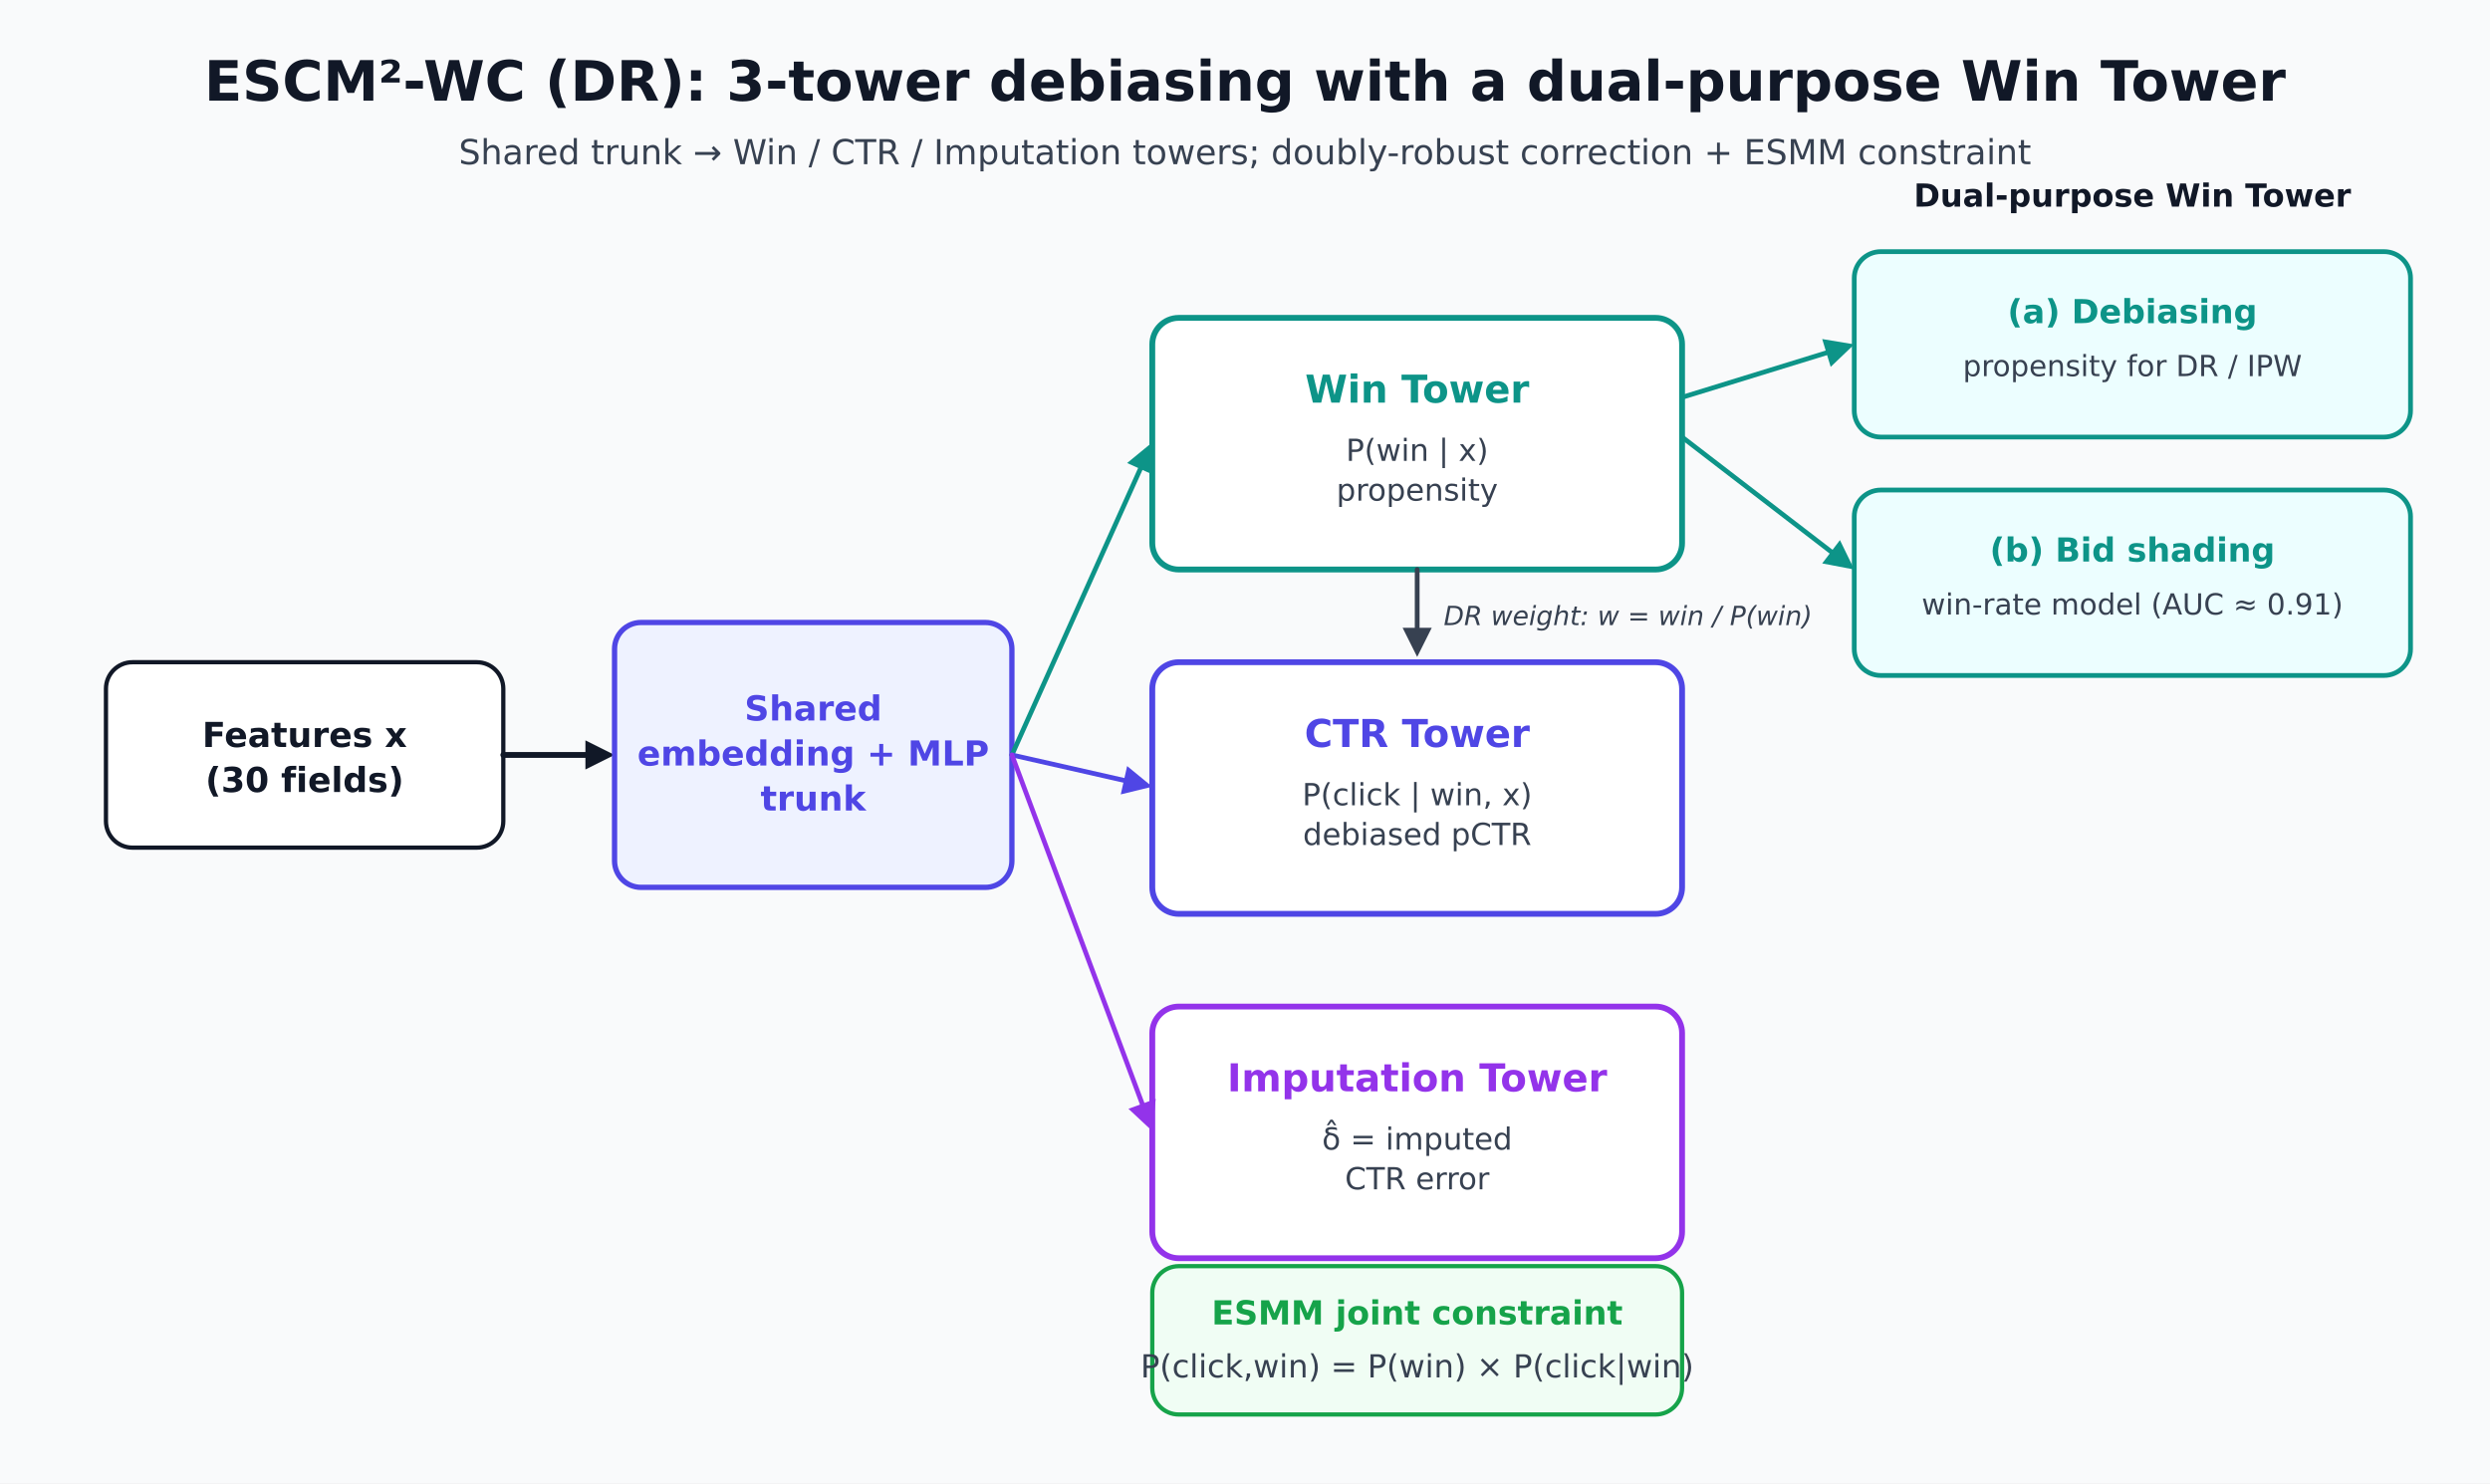
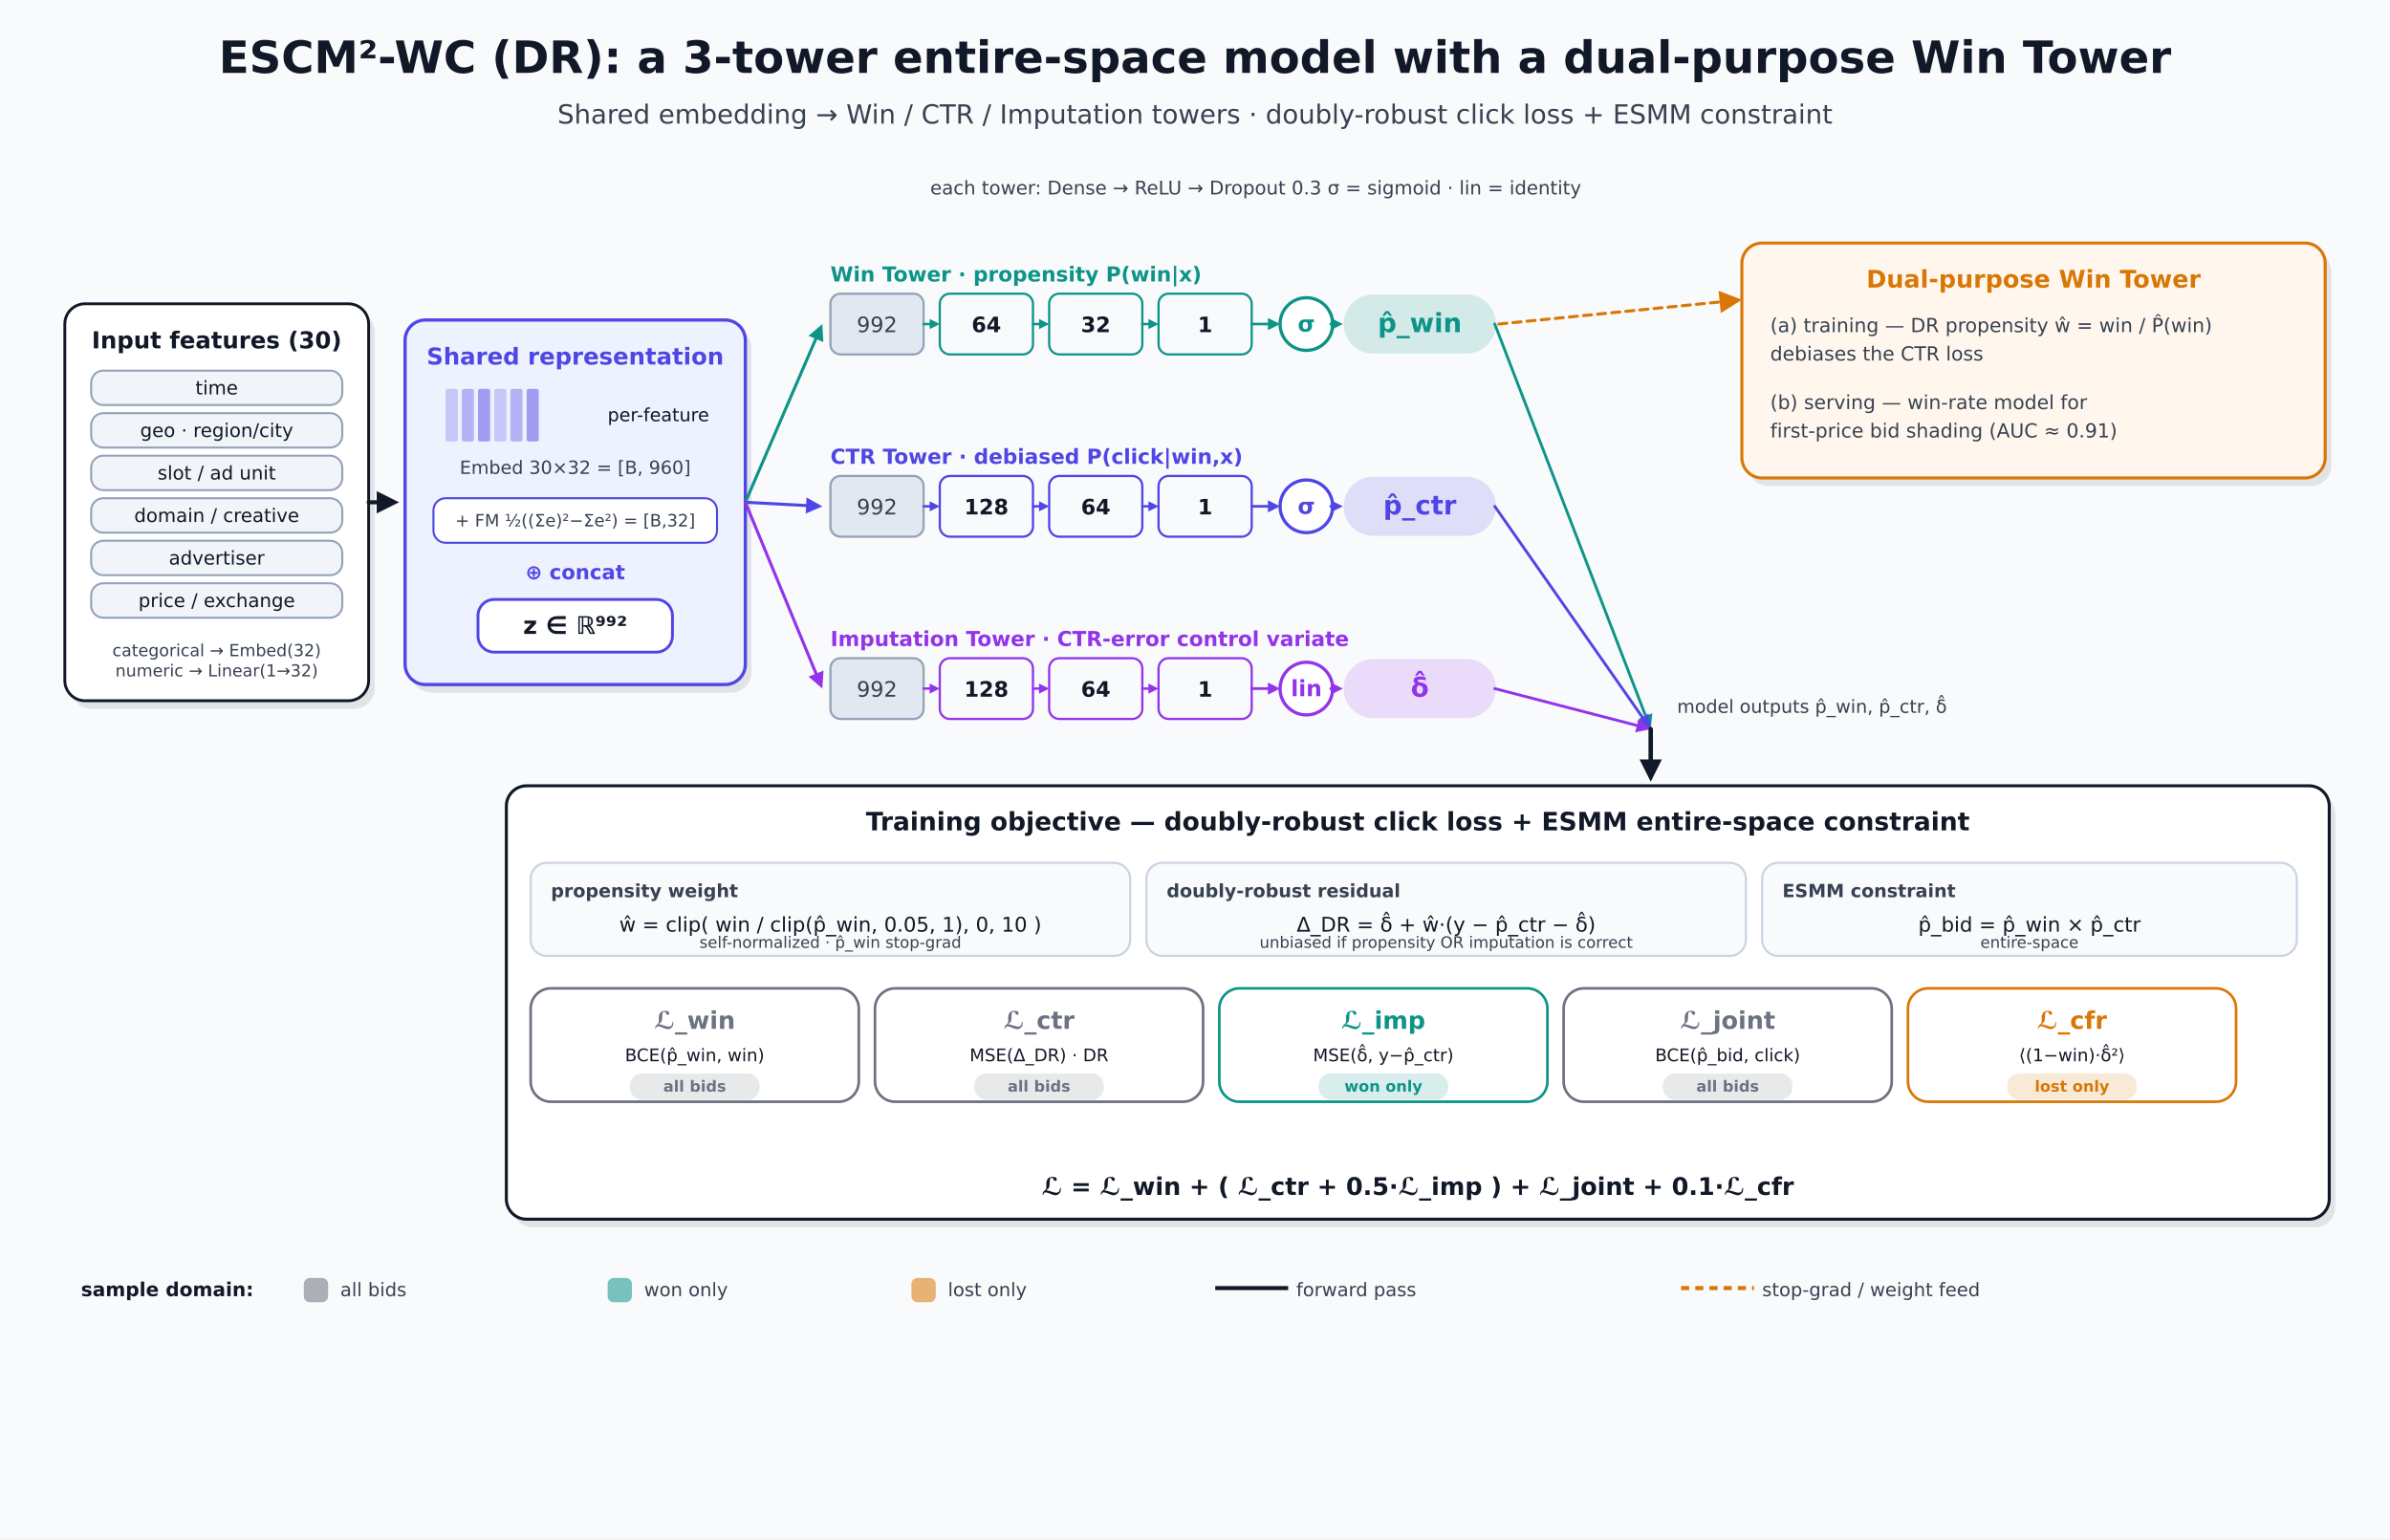
- <svg xmlns="http://www.w3.org/2000/svg" viewBox="0 0 940 560" width="940" height="560" font-family="DejaVu Sans, Segoe UI, Apple SD Gothic Neo, Malgun Gothic, sans-serif">
-   <rect x="0" y="0" width="940" height="560" fill="#F9FAFB" />
-   <text x="470.0" y="38" font-family="DejaVu Sans, Segoe UI, Apple SD Gothic Neo, Malgun Gothic, sans-serif" font-size="21" fill="#111827" font-weight="bold" text-anchor="middle">ESCM²-WC (DR): 3-tower debiasing with a dual-purpose Win Tower</text>
-   <text x="470.0" y="62" font-family="DejaVu Sans, Segoe UI, Apple SD Gothic Neo, Malgun Gothic, sans-serif" font-size="13" fill="#374151" font-weight="normal" text-anchor="middle">Shared trunk → Win / CTR / Imputation towers; doubly-robust correction + ESMM constraint</text>
-   <rect x="40" y="250" width="150" height="70" rx="10" ry="10" fill="#FFFFFF" stroke="#111827" stroke-width="1.6" opacity="1.0" />
-   <text x="115" y="282" font-family="DejaVu Sans, Segoe UI, Apple SD Gothic Neo, Malgun Gothic, sans-serif" font-size="13" fill="#111827" font-weight="bold" text-anchor="middle">Features x</text>
-   <text x="115" y="299" font-family="DejaVu Sans, Segoe UI, Apple SD Gothic Neo, Malgun Gothic, sans-serif" font-size="13" fill="#111827" font-weight="bold" text-anchor="middle">(30 fields)</text>
-   <line x1="190" y1="285" x2="221.0" y2="285.0" stroke="#111827" stroke-width="2.2" stroke-linecap="round" />
-   <polygon points="232.0,285.0 221.0,290.5 221.0,279.5" fill="#111827" />
-   <rect x="232" y="235" width="150" height="100" rx="10" ry="10" fill="#EEF2FF" stroke="#4F46E5" stroke-width="2" opacity="1.0" />
-   <text x="307" y="272" font-family="DejaVu Sans, Segoe UI, Apple SD Gothic Neo, Malgun Gothic, sans-serif" font-size="13" fill="#4F46E5" font-weight="bold" text-anchor="middle">Shared</text>
-   <text x="307" y="289" font-family="DejaVu Sans, Segoe UI, Apple SD Gothic Neo, Malgun Gothic, sans-serif" font-size="13" fill="#4F46E5" font-weight="bold" text-anchor="middle">embedding + MLP</text>
-   <text x="307" y="306" font-family="DejaVu Sans, Segoe UI, Apple SD Gothic Neo, Malgun Gothic, sans-serif" font-size="13" fill="#4F46E5" font-weight="bold" text-anchor="middle">trunk</text>
-   <rect x="435" y="120" width="200" height="95" rx="10" ry="10" fill="#FFFFFF" stroke="#0D9488" stroke-width="2.2" opacity="1.0" />
-   <text x="535" y="152" font-family="DejaVu Sans, Segoe UI, Apple SD Gothic Neo, Malgun Gothic, sans-serif" font-size="14.5" fill="#0D9488" font-weight="bold" text-anchor="middle">Win Tower</text>
-   <text x="535" y="174" font-family="DejaVu Sans, Segoe UI, Apple SD Gothic Neo, Malgun Gothic, sans-serif" font-size="11.5" fill="#374151" font-weight="normal" text-anchor="middle">P(win | x)</text>
-   <text x="535" y="189" font-family="DejaVu Sans, Segoe UI, Apple SD Gothic Neo, Malgun Gothic, sans-serif" font-size="11.5" fill="#374151" font-weight="normal" text-anchor="middle">propensity</text>
-   <line x1="382" y1="285" x2="430.5" y2="177.0" stroke="#0D9488" stroke-width="1.8" stroke-linecap="round" />
-   <polygon points="435.0,167.0 435.5,179.3 425.5,174.8" fill="#0D9488" />
-   <rect x="435" y="250" width="200" height="95" rx="10" ry="10" fill="#FFFFFF" stroke="#4F46E5" stroke-width="2.2" opacity="1.0" />
-   <text x="535" y="282" font-family="DejaVu Sans, Segoe UI, Apple SD Gothic Neo, Malgun Gothic, sans-serif" font-size="14.5" fill="#4F46E5" font-weight="bold" text-anchor="middle">CTR Tower</text>
-   <text x="535" y="304" font-family="DejaVu Sans, Segoe UI, Apple SD Gothic Neo, Malgun Gothic, sans-serif" font-size="11.5" fill="#374151" font-weight="normal" text-anchor="middle">P(click | win, x)</text>
-   <text x="535" y="319" font-family="DejaVu Sans, Segoe UI, Apple SD Gothic Neo, Malgun Gothic, sans-serif" font-size="11.5" fill="#374151" font-weight="normal" text-anchor="middle">debiased pCTR</text>
-   <line x1="382" y1="285" x2="424.3" y2="294.6" stroke="#4F46E5" stroke-width="1.8" stroke-linecap="round" />
-   <polygon points="435.0,297.0 423.1,299.9 425.5,289.2" fill="#4F46E5" />
-   <rect x="435" y="380" width="200" height="95" rx="10" ry="10" fill="#FFFFFF" stroke="#9333EA" stroke-width="2.2" opacity="1.0" />
-   <text x="535" y="412" font-family="DejaVu Sans, Segoe UI, Apple SD Gothic Neo, Malgun Gothic, sans-serif" font-size="14.5" fill="#9333EA" font-weight="bold" text-anchor="middle">Imputation Tower</text>
-   <text x="535" y="434" font-family="DejaVu Sans, Segoe UI, Apple SD Gothic Neo, Malgun Gothic, sans-serif" font-size="11.5" fill="#374151" font-weight="normal" text-anchor="middle">δ̂ = imputed</text>
-   <text x="535" y="449" font-family="DejaVu Sans, Segoe UI, Apple SD Gothic Neo, Malgun Gothic, sans-serif" font-size="11.5" fill="#374151" font-weight="normal" text-anchor="middle">CTR error</text>
-   <line x1="382" y1="285" x2="431.2" y2="416.7" stroke="#9333EA" stroke-width="1.8" stroke-linecap="round" />
-   <polygon points="435.0,427.0 426.0,418.6 436.3,414.8" fill="#9333EA" />
-   <line x1="535" y1="215" x2="535.0" y2="237.0" stroke="#374151" stroke-width="1.8" stroke-linecap="round" />
-   <polygon points="535.0,248.0 529.5,237.0 540.5,237.0" fill="#374151" />
-   <text x="545" y="236" font-family="DejaVu Sans, Segoe UI, Apple SD Gothic Neo, Malgun Gothic, sans-serif" font-size="10" fill="#374151" font-weight="italic" text-anchor="start" font-style="italic">DR weight: w = win / P(win)</text>
-   <rect x="435" y="478" width="200" height="56" rx="10" ry="10" fill="#F0FDF4" stroke="#16A34A" stroke-width="1.6" opacity="1.0" />
-   <text x="535" y="500" font-family="DejaVu Sans, Segoe UI, Apple SD Gothic Neo, Malgun Gothic, sans-serif" font-size="12.5" fill="#16A34A" font-weight="bold" text-anchor="middle">ESMM joint constraint</text>
-   <text x="535" y="520" font-family="DejaVu Sans, Segoe UI, Apple SD Gothic Neo, Malgun Gothic, sans-serif" font-size="12" fill="#374151" font-weight="normal" text-anchor="middle">P(click,win) = P(win) × P(click|win)</text>
-   <rect x="700" y="95" width="210" height="70" rx="10" ry="10" fill="#ECFEFF" stroke="#0D9488" stroke-width="1.8" opacity="1.0" />
-   <text x="805" y="122" font-family="DejaVu Sans, Segoe UI, Apple SD Gothic Neo, Malgun Gothic, sans-serif" font-size="12.5" fill="#0D9488" font-weight="bold" text-anchor="middle">(a) Debiasing</text>
-   <text x="805" y="142" font-family="DejaVu Sans, Segoe UI, Apple SD Gothic Neo, Malgun Gothic, sans-serif" font-size="11" fill="#374151" font-weight="normal" text-anchor="middle">propensity for DR / IPW</text>
-   <line x1="635" y1="150" x2="689.5" y2="133.2" stroke="#0D9488" stroke-width="1.8" stroke-linecap="round" />
-   <polygon points="700.0,130.0 691.1,138.5 687.9,128.0" fill="#0D9488" />
-   <rect x="700" y="185" width="210" height="70" rx="10" ry="10" fill="#ECFEFF" stroke="#0D9488" stroke-width="1.8" opacity="1.0" />
-   <text x="805" y="212" font-family="DejaVu Sans, Segoe UI, Apple SD Gothic Neo, Malgun Gothic, sans-serif" font-size="12.5" fill="#0D9488" font-weight="bold" text-anchor="middle">(b) Bid shading</text>
-   <text x="805" y="232" font-family="DejaVu Sans, Segoe UI, Apple SD Gothic Neo, Malgun Gothic, sans-serif" font-size="11" fill="#374151" font-weight="normal" text-anchor="middle">win-rate model (AUC ≈ 0.91)</text>
-   <line x1="635" y1="165" x2="691.3" y2="208.3" stroke="#0D9488" stroke-width="1.8" stroke-linecap="round" />
-   <polygon points="700.0,215.0 687.9,212.7 694.6,203.9" fill="#0D9488" />
-   <text x="805" y="78" font-family="DejaVu Sans, Segoe UI, Apple SD Gothic Neo, Malgun Gothic, sans-serif" font-size="12" fill="#111827" font-weight="bold" text-anchor="middle">Dual-purpose Win Tower</text>
+ <svg xmlns="http://www.w3.org/2000/svg" viewBox="0 0 1180 760" width="1180" height="760" font-family="DejaVu Sans, Segoe UI, Apple SD Gothic Neo, Malgun Gothic, sans-serif">
+   <rect x="0" y="0" width="1180" height="760" fill="#F9FAFB" />
+   <text x="590.0" y="36" font-family="DejaVu Sans, Segoe UI, Apple SD Gothic Neo, Malgun Gothic, sans-serif" font-size="22" fill="#111827" font-weight="bold" text-anchor="middle">ESCM²-WC (DR): a 3-tower entire-space model with a dual-purpose Win Tower</text>
+   <text x="590.0" y="61" font-family="DejaVu Sans, Segoe UI, Apple SD Gothic Neo, Malgun Gothic, sans-serif" font-size="13" fill="#374151" font-weight="normal" text-anchor="middle">Shared embedding → Win / CTR / Imputation towers · doubly-robust click loss + ESMM constraint</text>
+   <rect x="35" y="154" width="150" height="196" rx="10" ry="10" fill="#0F172A" stroke="none" stroke-width="0" opacity="0.1" />
+   <rect x="32" y="150" width="150" height="196" rx="10" ry="10" fill="#FFFFFF" stroke="#111827" stroke-width="1.4" opacity="1.0" />
+   <text x="107.0" y="172" font-family="DejaVu Sans, Segoe UI, Apple SD Gothic Neo, Malgun Gothic, sans-serif" font-size="11.5" fill="#111827" font-weight="bold" text-anchor="middle">Input features (30)</text>
+   <rect x="45" y="183" width="124" height="17" rx="6" ry="6" fill="#F1F5F9" stroke="#94A3B8" stroke-width="1.0" opacity="1.0" />
+   <text x="107.0" y="194.755" font-family="DejaVu Sans, Segoe UI, Apple SD Gothic Neo, Malgun Gothic, sans-serif" font-size="9.3" fill="#111827" font-weight="normal" text-anchor="middle">time</text>
+   <rect x="45" y="204" width="124" height="17" rx="6" ry="6" fill="#F1F5F9" stroke="#94A3B8" stroke-width="1.0" opacity="1.0" />
+   <text x="107.0" y="215.755" font-family="DejaVu Sans, Segoe UI, Apple SD Gothic Neo, Malgun Gothic, sans-serif" font-size="9.3" fill="#111827" font-weight="normal" text-anchor="middle">geo · region/city</text>
+   <rect x="45" y="225" width="124" height="17" rx="6" ry="6" fill="#F1F5F9" stroke="#94A3B8" stroke-width="1.0" opacity="1.0" />
+   <text x="107.0" y="236.755" font-family="DejaVu Sans, Segoe UI, Apple SD Gothic Neo, Malgun Gothic, sans-serif" font-size="9.3" fill="#111827" font-weight="normal" text-anchor="middle">slot / ad unit</text>
+   <rect x="45" y="246" width="124" height="17" rx="6" ry="6" fill="#F1F5F9" stroke="#94A3B8" stroke-width="1.0" opacity="1.0" />
+   <text x="107.0" y="257.755" font-family="DejaVu Sans, Segoe UI, Apple SD Gothic Neo, Malgun Gothic, sans-serif" font-size="9.3" fill="#111827" font-weight="normal" text-anchor="middle">domain / creative</text>
+   <rect x="45" y="267" width="124" height="17" rx="6" ry="6" fill="#F1F5F9" stroke="#94A3B8" stroke-width="1.0" opacity="1.0" />
+   <text x="107.0" y="278.755" font-family="DejaVu Sans, Segoe UI, Apple SD Gothic Neo, Malgun Gothic, sans-serif" font-size="9.3" fill="#111827" font-weight="normal" text-anchor="middle">advertiser</text>
+   <rect x="45" y="288" width="124" height="17" rx="6" ry="6" fill="#F1F5F9" stroke="#94A3B8" stroke-width="1.0" opacity="1.0" />
+   <text x="107.0" y="299.755" font-family="DejaVu Sans, Segoe UI, Apple SD Gothic Neo, Malgun Gothic, sans-serif" font-size="9.3" fill="#111827" font-weight="normal" text-anchor="middle">price / exchange</text>
+   <text x="107.0" y="324" font-family="DejaVu Sans, Segoe UI, Apple SD Gothic Neo, Malgun Gothic, sans-serif" font-size="8.2" fill="#374151" font-weight="normal" text-anchor="middle">categorical → Embed(32)</text>
+   <text x="107.0" y="334" font-family="DejaVu Sans, Segoe UI, Apple SD Gothic Neo, Malgun Gothic, sans-serif" font-size="8.2" fill="#374151" font-weight="normal" text-anchor="middle">numeric → Linear(1→32)</text>
+   <line x1="182" y1="248.0" x2="186.0" y2="248.0" stroke="#111827" stroke-width="2.0" stroke-linecap="round" />
+   <polygon points="197.0,248.0 186.0,253.5 186.0,242.5" fill="#111827" />
+   <rect x="203" y="162" width="168" height="180" rx="10" ry="10" fill="#0F172A" stroke="none" stroke-width="0" opacity="0.1" />
+   <rect x="200" y="158" width="168" height="180" rx="10" ry="10" fill="#EEF2FF" stroke="#4F46E5" stroke-width="1.6" opacity="1.0" />
+   <text x="284.0" y="180" font-family="DejaVu Sans, Segoe UI, Apple SD Gothic Neo, Malgun Gothic, sans-serif" font-size="11.5" fill="#4F46E5" font-weight="bold" text-anchor="middle">Shared representation</text>
+   <rect x="220" y="192" width="6" height="26" rx="1" ry="1" fill="#4F46E5" stroke="none" stroke-width="0" opacity="0.25" />
+   <rect x="228" y="192" width="6" height="26" rx="1" ry="1" fill="#4F46E5" stroke="none" stroke-width="0" opacity="0.37" />
+   <rect x="236" y="192" width="6" height="26" rx="1" ry="1" fill="#4F46E5" stroke="none" stroke-width="0" opacity="0.49" />
+   <rect x="244" y="192" width="6" height="26" rx="1" ry="1" fill="#4F46E5" stroke="none" stroke-width="0" opacity="0.25" />
+   <rect x="252" y="192" width="6" height="26" rx="1" ry="1" fill="#4F46E5" stroke="none" stroke-width="0" opacity="0.37" />
+   <rect x="260" y="192" width="6" height="26" rx="1" ry="1" fill="#4F46E5" stroke="none" stroke-width="0" opacity="0.49" />
+   <text x="300.0" y="208" font-family="DejaVu Sans, Segoe UI, Apple SD Gothic Neo, Malgun Gothic, sans-serif" font-size="9" fill="#111827" font-weight="normal" text-anchor="start">per-feature</text>
+   <text x="284.0" y="234" font-family="DejaVu Sans, Segoe UI, Apple SD Gothic Neo, Malgun Gothic, sans-serif" font-size="9" fill="#374151" font-weight="normal" text-anchor="middle">Embed 30×32 = [B, 960]</text>
+   <rect x="214" y="246" width="140" height="22" rx="6" ry="6" fill="#FFFFFF" stroke="#4F46E5" stroke-width="1.0" opacity="1.0" />
+   <text x="284.0" y="259.94" font-family="DejaVu Sans, Segoe UI, Apple SD Gothic Neo, Malgun Gothic, sans-serif" font-size="8.4" fill="#374151" font-weight="normal" text-anchor="middle">+ FM  ½((Σe)²−Σe²) = [B,32]</text>
+   <text x="284.0" y="286" font-family="DejaVu Sans, Segoe UI, Apple SD Gothic Neo, Malgun Gothic, sans-serif" font-size="10" fill="#4F46E5" font-weight="bold" text-anchor="middle">⊕ concat</text>
+   <rect x="236" y="296" width="96" height="26" rx="8" ry="8" fill="#FFFFFF" stroke="#4F46E5" stroke-width="1.4" opacity="1.0" />
+   <text x="284.0" y="313" font-family="DejaVu Sans, Segoe UI, Apple SD Gothic Neo, Malgun Gothic, sans-serif" font-size="12" fill="#111827" font-weight="bold" text-anchor="middle">z ∈ ℝ⁹⁹²</text>
+   <text x="620" y="96" font-family="DejaVu Sans, Segoe UI, Apple SD Gothic Neo, Malgun Gothic, sans-serif" font-size="9.3" fill="#374151" font-weight="normal" text-anchor="middle">each tower:  Dense → ReLU → Dropout 0.3        σ = sigmoid  ·  lin = identity</text>
+   <text x="410" y="139" font-family="DejaVu Sans, Segoe UI, Apple SD Gothic Neo, Malgun Gothic, sans-serif" font-size="10.2" fill="#0D9488" font-weight="bold" text-anchor="start">Win Tower  ·  propensity  P(win|x)</text>
+   <line x1="368" y1="248" x2="402.8" y2="167.3" stroke="#0D9488" stroke-width="1.5" stroke-linecap="round" />
+   <polygon points="406.0,160.0 406.5,168.9 399.2,165.8" fill="#0D9488" />
+   <rect x="410" y="145" width="46" height="30" rx="5" ry="5" fill="#E2E8F0" stroke="#94A3B8" stroke-width="1.1" opacity="1.0" />
+   <text x="433" y="164" font-family="DejaVu Sans, Segoe UI, Apple SD Gothic Neo, Malgun Gothic, sans-serif" font-size="10.5" fill="#374151" font-weight="normal" text-anchor="middle">992</text>
+   <line x1="456" y1="160" x2="459.0" y2="160.0" stroke="#0D9488" stroke-width="1.2" stroke-linecap="round" />
+   <polygon points="464.0,160.0 459.0,162.5 459.0,157.5" fill="#0D9488" />
+   <rect x="464" y="145" width="46" height="30" rx="5" ry="5" fill="#F8FAFC" stroke="#0D9488" stroke-width="1.1" opacity="1.0" />
+   <text x="487" y="164" font-family="DejaVu Sans, Segoe UI, Apple SD Gothic Neo, Malgun Gothic, sans-serif" font-size="10.5" fill="#111827" font-weight="bold" text-anchor="middle">64</text>
+   <line x1="510" y1="160" x2="513.0" y2="160.0" stroke="#0D9488" stroke-width="1.2" stroke-linecap="round" />
+   <polygon points="518.0,160.0 513.0,162.5 513.0,157.5" fill="#0D9488" />
+   <rect x="518" y="145" width="46" height="30" rx="5" ry="5" fill="#F8FAFC" stroke="#0D9488" stroke-width="1.1" opacity="1.0" />
+   <text x="541" y="164" font-family="DejaVu Sans, Segoe UI, Apple SD Gothic Neo, Malgun Gothic, sans-serif" font-size="10.5" fill="#111827" font-weight="bold" text-anchor="middle">32</text>
+   <line x1="564" y1="160" x2="567.0" y2="160.0" stroke="#0D9488" stroke-width="1.2" stroke-linecap="round" />
+   <polygon points="572.0,160.0 567.0,162.5 567.0,157.5" fill="#0D9488" />
+   <rect x="572" y="145" width="46" height="30" rx="5" ry="5" fill="#F8FAFC" stroke="#0D9488" stroke-width="1.1" opacity="1.0" />
+   <text x="595" y="164" font-family="DejaVu Sans, Segoe UI, Apple SD Gothic Neo, Malgun Gothic, sans-serif" font-size="10.5" fill="#111827" font-weight="bold" text-anchor="middle">1</text>
+   <line x1="618" y1="160" x2="626.0" y2="160.0" stroke="#0D9488" stroke-width="1.3" stroke-linecap="round" />
+   <polygon points="632.0,160.0 626.0,163.0 626.0,157.0" fill="#0D9488" />
+   <circle cx="645" cy="160" r="13" fill="#FFFFFF" stroke="#0D9488" stroke-width="1.6" />
+   <text x="645" y="163.74" font-family="DejaVu Sans, Segoe UI, Apple SD Gothic Neo, Malgun Gothic, sans-serif" font-size="11" fill="#0D9488" font-weight="bold" text-anchor="middle">σ</text>
+   <line x1="658" y1="160" x2="657.0" y2="160.0" stroke="#0D9488" stroke-width="1.3" stroke-linecap="round" />
+   <polygon points="663.0,160.0 657.0,163.0 657.0,157.0" fill="#0D9488" />
+   <rect x="664" y="146" width="74" height="28" rx="14" ry="14" fill="#0D9488" stroke="#0D9488" stroke-width="1.2" opacity="0.16" />
+   <text x="701" y="164" font-family="DejaVu Sans, Segoe UI, Apple SD Gothic Neo, Malgun Gothic, sans-serif" font-size="13" fill="#0D9488" font-weight="bold" text-anchor="middle">p̂_win</text>
+   <line x1="738" y1="160" x2="812.5" y2="353.5" stroke="#0D9488" stroke-width="1.4" stroke-linecap="round" />
+   <polygon points="815.0,360.0 809.2,354.7 815.8,352.2" fill="#0D9488" />
+   <text x="410" y="229" font-family="DejaVu Sans, Segoe UI, Apple SD Gothic Neo, Malgun Gothic, sans-serif" font-size="10.2" fill="#4F46E5" font-weight="bold" text-anchor="start">CTR Tower  ·  debiased  P(click|win,x)</text>
+   <line x1="368" y1="248" x2="398.0" y2="249.6" stroke="#4F46E5" stroke-width="1.5" stroke-linecap="round" />
+   <polygon points="406.0,250.0 397.8,253.6 398.2,245.6" fill="#4F46E5" />
+   <rect x="410" y="235" width="46" height="30" rx="5" ry="5" fill="#E2E8F0" stroke="#94A3B8" stroke-width="1.1" opacity="1.0" />
+   <text x="433" y="254" font-family="DejaVu Sans, Segoe UI, Apple SD Gothic Neo, Malgun Gothic, sans-serif" font-size="10.5" fill="#374151" font-weight="normal" text-anchor="middle">992</text>
+   <line x1="456" y1="250" x2="459.0" y2="250.0" stroke="#4F46E5" stroke-width="1.2" stroke-linecap="round" />
+   <polygon points="464.0,250.0 459.0,252.5 459.0,247.5" fill="#4F46E5" />
+   <rect x="464" y="235" width="46" height="30" rx="5" ry="5" fill="#F8FAFC" stroke="#4F46E5" stroke-width="1.1" opacity="1.0" />
+   <text x="487" y="254" font-family="DejaVu Sans, Segoe UI, Apple SD Gothic Neo, Malgun Gothic, sans-serif" font-size="10.5" fill="#111827" font-weight="bold" text-anchor="middle">128</text>
+   <line x1="510" y1="250" x2="513.0" y2="250.0" stroke="#4F46E5" stroke-width="1.2" stroke-linecap="round" />
+   <polygon points="518.0,250.0 513.0,252.5 513.0,247.5" fill="#4F46E5" />
+   <rect x="518" y="235" width="46" height="30" rx="5" ry="5" fill="#F8FAFC" stroke="#4F46E5" stroke-width="1.1" opacity="1.0" />
+   <text x="541" y="254" font-family="DejaVu Sans, Segoe UI, Apple SD Gothic Neo, Malgun Gothic, sans-serif" font-size="10.5" fill="#111827" font-weight="bold" text-anchor="middle">64</text>
+   <line x1="564" y1="250" x2="567.0" y2="250.0" stroke="#4F46E5" stroke-width="1.2" stroke-linecap="round" />
+   <polygon points="572.0,250.0 567.0,252.5 567.0,247.5" fill="#4F46E5" />
+   <rect x="572" y="235" width="46" height="30" rx="5" ry="5" fill="#F8FAFC" stroke="#4F46E5" stroke-width="1.1" opacity="1.0" />
+   <text x="595" y="254" font-family="DejaVu Sans, Segoe UI, Apple SD Gothic Neo, Malgun Gothic, sans-serif" font-size="10.5" fill="#111827" font-weight="bold" text-anchor="middle">1</text>
+   <line x1="618" y1="250" x2="626.0" y2="250.0" stroke="#4F46E5" stroke-width="1.3" stroke-linecap="round" />
+   <polygon points="632.0,250.0 626.0,253.0 626.0,247.0" fill="#4F46E5" />
+   <circle cx="645" cy="250" r="13" fill="#FFFFFF" stroke="#4F46E5" stroke-width="1.6" />
+   <text x="645" y="253.74" font-family="DejaVu Sans, Segoe UI, Apple SD Gothic Neo, Malgun Gothic, sans-serif" font-size="11" fill="#4F46E5" font-weight="bold" text-anchor="middle">σ</text>
+   <line x1="658" y1="250" x2="657.0" y2="250.0" stroke="#4F46E5" stroke-width="1.3" stroke-linecap="round" />
+   <polygon points="663.0,250.0 657.0,253.0 657.0,247.0" fill="#4F46E5" />
+   <rect x="664" y="236" width="74" height="28" rx="14" ry="14" fill="#4F46E5" stroke="#4F46E5" stroke-width="1.2" opacity="0.16" />
+   <text x="701" y="254" font-family="DejaVu Sans, Segoe UI, Apple SD Gothic Neo, Malgun Gothic, sans-serif" font-size="13" fill="#4F46E5" font-weight="bold" text-anchor="middle">p̂_ctr</text>
+   <line x1="738" y1="250" x2="811.0" y2="354.3" stroke="#4F46E5" stroke-width="1.4" stroke-linecap="round" />
+   <polygon points="815.0,360.0 808.1,356.3 813.9,352.3" fill="#4F46E5" />
+   <text x="410" y="319" font-family="DejaVu Sans, Segoe UI, Apple SD Gothic Neo, Malgun Gothic, sans-serif" font-size="10.2" fill="#9333EA" font-weight="bold" text-anchor="start">Imputation Tower  ·  CTR-error control variate</text>
+   <line x1="368" y1="248" x2="402.9" y2="332.6" stroke="#9333EA" stroke-width="1.5" stroke-linecap="round" />
+   <polygon points="406.0,340.0 399.2,334.1 406.6,331.1" fill="#9333EA" />
+   <rect x="410" y="325" width="46" height="30" rx="5" ry="5" fill="#E2E8F0" stroke="#94A3B8" stroke-width="1.1" opacity="1.0" />
+   <text x="433" y="344" font-family="DejaVu Sans, Segoe UI, Apple SD Gothic Neo, Malgun Gothic, sans-serif" font-size="10.5" fill="#374151" font-weight="normal" text-anchor="middle">992</text>
+   <line x1="456" y1="340" x2="459.0" y2="340.0" stroke="#9333EA" stroke-width="1.2" stroke-linecap="round" />
+   <polygon points="464.0,340.0 459.0,342.5 459.0,337.5" fill="#9333EA" />
+   <rect x="464" y="325" width="46" height="30" rx="5" ry="5" fill="#F8FAFC" stroke="#9333EA" stroke-width="1.1" opacity="1.0" />
+   <text x="487" y="344" font-family="DejaVu Sans, Segoe UI, Apple SD Gothic Neo, Malgun Gothic, sans-serif" font-size="10.5" fill="#111827" font-weight="bold" text-anchor="middle">128</text>
+   <line x1="510" y1="340" x2="513.0" y2="340.0" stroke="#9333EA" stroke-width="1.2" stroke-linecap="round" />
+   <polygon points="518.0,340.0 513.0,342.5 513.0,337.5" fill="#9333EA" />
+   <rect x="518" y="325" width="46" height="30" rx="5" ry="5" fill="#F8FAFC" stroke="#9333EA" stroke-width="1.1" opacity="1.0" />
+   <text x="541" y="344" font-family="DejaVu Sans, Segoe UI, Apple SD Gothic Neo, Malgun Gothic, sans-serif" font-size="10.5" fill="#111827" font-weight="bold" text-anchor="middle">64</text>
+   <line x1="564" y1="340" x2="567.0" y2="340.0" stroke="#9333EA" stroke-width="1.2" stroke-linecap="round" />
+   <polygon points="572.0,340.0 567.0,342.5 567.0,337.5" fill="#9333EA" />
+   <rect x="572" y="325" width="46" height="30" rx="5" ry="5" fill="#F8FAFC" stroke="#9333EA" stroke-width="1.1" opacity="1.0" />
+   <text x="595" y="344" font-family="DejaVu Sans, Segoe UI, Apple SD Gothic Neo, Malgun Gothic, sans-serif" font-size="10.5" fill="#111827" font-weight="bold" text-anchor="middle">1</text>
+   <line x1="618" y1="340" x2="626.0" y2="340.0" stroke="#9333EA" stroke-width="1.3" stroke-linecap="round" />
+   <polygon points="632.0,340.0 626.0,343.0 626.0,337.0" fill="#9333EA" />
+   <circle cx="645" cy="340" r="13" fill="#FFFFFF" stroke="#9333EA" stroke-width="1.6" />
+   <text x="645" y="343.74" font-family="DejaVu Sans, Segoe UI, Apple SD Gothic Neo, Malgun Gothic, sans-serif" font-size="11" fill="#9333EA" font-weight="bold" text-anchor="middle">lin</text>
+   <line x1="658" y1="340" x2="657.0" y2="340.0" stroke="#9333EA" stroke-width="1.3" stroke-linecap="round" />
+   <polygon points="663.0,340.0 657.0,343.0 657.0,337.0" fill="#9333EA" />
+   <rect x="664" y="326" width="74" height="28" rx="14" ry="14" fill="#9333EA" stroke="#9333EA" stroke-width="1.2" opacity="0.16" />
+   <text x="701" y="344" font-family="DejaVu Sans, Segoe UI, Apple SD Gothic Neo, Malgun Gothic, sans-serif" font-size="13" fill="#9333EA" font-weight="bold" text-anchor="middle">δ̂</text>
+   <line x1="738" y1="340" x2="808.2" y2="358.2" stroke="#9333EA" stroke-width="1.4" stroke-linecap="round" />
+   <polygon points="815.0,360.0 807.3,361.6 809.1,354.9" fill="#9333EA" />
+   <rect x="863" y="124" width="288" height="116" rx="10" ry="10" fill="#0F172A" stroke="none" stroke-width="0" opacity="0.1" />
+   <rect x="860" y="120" width="288" height="116" rx="10" ry="10" fill="#FFF7ED" stroke="#D97706" stroke-width="1.5" opacity="1.0" />
+   <text x="1004.0" y="142" font-family="DejaVu Sans, Segoe UI, Apple SD Gothic Neo, Malgun Gothic, sans-serif" font-size="12" fill="#D97706" font-weight="bold" text-anchor="middle">Dual-purpose Win Tower</text>
+   <text x="874" y="164" font-family="DejaVu Sans, Segoe UI, Apple SD Gothic Neo, Malgun Gothic, sans-serif" font-size="9.6" fill="#374151" font-weight="normal" text-anchor="start">(a) training — DR propensity ŵ = win / P̂(win)</text>
+   <text x="874" y="178" font-family="DejaVu Sans, Segoe UI, Apple SD Gothic Neo, Malgun Gothic, sans-serif" font-size="9.6" fill="#374151" font-weight="normal" text-anchor="start">      debiases the CTR loss</text>
+   <text x="874" y="202" font-family="DejaVu Sans, Segoe UI, Apple SD Gothic Neo, Malgun Gothic, sans-serif" font-size="9.6" fill="#374151" font-weight="normal" text-anchor="start">(b) serving — win-rate model for</text>
+   <text x="874" y="216" font-family="DejaVu Sans, Segoe UI, Apple SD Gothic Neo, Malgun Gothic, sans-serif" font-size="9.6" fill="#374151" font-weight="normal" text-anchor="start">      first-price bid shading (AUC ≈ 0.91)</text>
+   <line x1="740" y1="160" x2="849.1" y2="149.1" stroke="#D97706" stroke-width="1.5" stroke-linecap="round" stroke-dasharray="4,3" />
+   <polygon points="860.0,148.0 849.6,154.6 848.5,143.6" fill="#D97706" />
+   <text x="828" y="352" font-family="DejaVu Sans, Segoe UI, Apple SD Gothic Neo, Malgun Gothic, sans-serif" font-size="9" fill="#374151" font-weight="normal" text-anchor="start">model outputs  p̂_win, p̂_ctr, δ̂</text>
+   <line x1="815" y1="360" x2="815.0" y2="375.0" stroke="#111827" stroke-width="2.2" stroke-linecap="round" />
+   <polygon points="815.0,386.0 809.5,375.0 820.5,375.0" fill="#111827" />
+   <rect x="253" y="392" width="900" height="214" rx="10" ry="10" fill="#0F172A" stroke="none" stroke-width="0" opacity="0.1" />
+   <rect x="250" y="388" width="900" height="214" rx="10" ry="10" fill="#FFFFFF" stroke="#111827" stroke-width="1.5" opacity="1.0" />
+   <text x="700.0" y="410" font-family="DejaVu Sans, Segoe UI, Apple SD Gothic Neo, Malgun Gothic, sans-serif" font-size="12.5" fill="#111827" font-weight="bold" text-anchor="middle">Training objective — doubly-robust click loss + ESMM entire-space constraint</text>
+   <rect x="262" y="426" width="296" height="46" rx="8" ry="8" fill="#F8FAFC" stroke="#CBD5E1" stroke-width="1.1" opacity="1.0" />
+   <text x="272" y="443" font-family="DejaVu Sans, Segoe UI, Apple SD Gothic Neo, Malgun Gothic, sans-serif" font-size="9" fill="#374151" font-weight="bold" text-anchor="start">propensity weight</text>
+   <text x="410.0" y="460" font-family="DejaVu Sans, Segoe UI, Apple SD Gothic Neo, Malgun Gothic, sans-serif" font-size="10" fill="#111827" font-weight="normal" text-anchor="middle">ŵ = clip( win / clip(p̂_win, 0.05, 1), 0, 10 )</text>
+   <text x="410.0" y="468" font-family="DejaVu Sans, Segoe UI, Apple SD Gothic Neo, Malgun Gothic, sans-serif" font-size="7.8" fill="#374151" font-weight="normal" text-anchor="middle">self-normalized · p̂_win stop-grad</text>
+   <rect x="566" y="426" width="296" height="46" rx="8" ry="8" fill="#F8FAFC" stroke="#CBD5E1" stroke-width="1.1" opacity="1.0" />
+   <text x="576" y="443" font-family="DejaVu Sans, Segoe UI, Apple SD Gothic Neo, Malgun Gothic, sans-serif" font-size="9" fill="#374151" font-weight="bold" text-anchor="start">doubly-robust residual</text>
+   <text x="714.0" y="460" font-family="DejaVu Sans, Segoe UI, Apple SD Gothic Neo, Malgun Gothic, sans-serif" font-size="10" fill="#111827" font-weight="normal" text-anchor="middle">Δ_DR = δ̂ + ŵ·(y − p̂_ctr − δ̂)</text>
+   <text x="714.0" y="468" font-family="DejaVu Sans, Segoe UI, Apple SD Gothic Neo, Malgun Gothic, sans-serif" font-size="7.8" fill="#374151" font-weight="normal" text-anchor="middle">unbiased if propensity OR imputation is correct</text>
+   <rect x="870" y="426" width="264" height="46" rx="8" ry="8" fill="#F8FAFC" stroke="#CBD5E1" stroke-width="1.1" opacity="1.0" />
+   <text x="880" y="443" font-family="DejaVu Sans, Segoe UI, Apple SD Gothic Neo, Malgun Gothic, sans-serif" font-size="9" fill="#374151" font-weight="bold" text-anchor="start">ESMM constraint</text>
+   <text x="1002.0" y="460" font-family="DejaVu Sans, Segoe UI, Apple SD Gothic Neo, Malgun Gothic, sans-serif" font-size="10" fill="#111827" font-weight="normal" text-anchor="middle">p̂_bid = p̂_win × p̂_ctr</text>
+   <text x="1002.0" y="468" font-family="DejaVu Sans, Segoe UI, Apple SD Gothic Neo, Malgun Gothic, sans-serif" font-size="7.8" fill="#374151" font-weight="normal" text-anchor="middle">entire-space</text>
+   <rect x="262" y="488" width="162" height="56" rx="10" ry="10" fill="#FFFFFF" stroke="#6B7280" stroke-width="1.3" opacity="1.0" />
+   <text x="343.0" y="508" font-family="DejaVu Sans, Segoe UI, Apple SD Gothic Neo, Malgun Gothic, sans-serif" font-size="12" fill="#6B7280" font-weight="bold" text-anchor="middle">ℒ_win</text>
+   <text x="343.0" y="524" font-family="DejaVu Sans, Segoe UI, Apple SD Gothic Neo, Malgun Gothic, sans-serif" font-size="8.6" fill="#111827" font-weight="normal" text-anchor="middle">BCE(p̂_win, win)</text>
+   <rect x="311.0" y="530" width="64" height="13" rx="6" ry="6" fill="#6B7280" stroke="none" stroke-width="0" opacity="0.16" />
+   <text x="343.0" y="539" font-family="DejaVu Sans, Segoe UI, Apple SD Gothic Neo, Malgun Gothic, sans-serif" font-size="7.6" fill="#6B7280" font-weight="bold" text-anchor="middle">all bids</text>
+   <rect x="432" y="488" width="162" height="56" rx="10" ry="10" fill="#FFFFFF" stroke="#6B7280" stroke-width="1.3" opacity="1.0" />
+   <text x="513.0" y="508" font-family="DejaVu Sans, Segoe UI, Apple SD Gothic Neo, Malgun Gothic, sans-serif" font-size="12" fill="#6B7280" font-weight="bold" text-anchor="middle">ℒ_ctr</text>
+   <text x="513.0" y="524" font-family="DejaVu Sans, Segoe UI, Apple SD Gothic Neo, Malgun Gothic, sans-serif" font-size="8.6" fill="#111827" font-weight="normal" text-anchor="middle">MSE(Δ_DR)  · DR</text>
+   <rect x="481.0" y="530" width="64" height="13" rx="6" ry="6" fill="#6B7280" stroke="none" stroke-width="0" opacity="0.16" />
+   <text x="513.0" y="539" font-family="DejaVu Sans, Segoe UI, Apple SD Gothic Neo, Malgun Gothic, sans-serif" font-size="7.6" fill="#6B7280" font-weight="bold" text-anchor="middle">all bids</text>
+   <rect x="602" y="488" width="162" height="56" rx="10" ry="10" fill="#FFFFFF" stroke="#0D9488" stroke-width="1.3" opacity="1.0" />
+   <text x="683.0" y="508" font-family="DejaVu Sans, Segoe UI, Apple SD Gothic Neo, Malgun Gothic, sans-serif" font-size="12" fill="#0D9488" font-weight="bold" text-anchor="middle">ℒ_imp</text>
+   <text x="683.0" y="524" font-family="DejaVu Sans, Segoe UI, Apple SD Gothic Neo, Malgun Gothic, sans-serif" font-size="8.6" fill="#111827" font-weight="normal" text-anchor="middle">MSE(δ̂, y−p̂_ctr)</text>
+   <rect x="651.0" y="530" width="64" height="13" rx="6" ry="6" fill="#0D9488" stroke="none" stroke-width="0" opacity="0.16" />
+   <text x="683.0" y="539" font-family="DejaVu Sans, Segoe UI, Apple SD Gothic Neo, Malgun Gothic, sans-serif" font-size="7.6" fill="#0D9488" font-weight="bold" text-anchor="middle">won only</text>
+   <rect x="772" y="488" width="162" height="56" rx="10" ry="10" fill="#FFFFFF" stroke="#6B7280" stroke-width="1.3" opacity="1.0" />
+   <text x="853.0" y="508" font-family="DejaVu Sans, Segoe UI, Apple SD Gothic Neo, Malgun Gothic, sans-serif" font-size="12" fill="#6B7280" font-weight="bold" text-anchor="middle">ℒ_joint</text>
+   <text x="853.0" y="524" font-family="DejaVu Sans, Segoe UI, Apple SD Gothic Neo, Malgun Gothic, sans-serif" font-size="8.6" fill="#111827" font-weight="normal" text-anchor="middle">BCE(p̂_bid, click)</text>
+   <rect x="821.0" y="530" width="64" height="13" rx="6" ry="6" fill="#6B7280" stroke="none" stroke-width="0" opacity="0.16" />
+   <text x="853.0" y="539" font-family="DejaVu Sans, Segoe UI, Apple SD Gothic Neo, Malgun Gothic, sans-serif" font-size="7.6" fill="#6B7280" font-weight="bold" text-anchor="middle">all bids</text>
+   <rect x="942" y="488" width="162" height="56" rx="10" ry="10" fill="#FFFFFF" stroke="#D97706" stroke-width="1.3" opacity="1.0" />
+   <text x="1023.0" y="508" font-family="DejaVu Sans, Segoe UI, Apple SD Gothic Neo, Malgun Gothic, sans-serif" font-size="12" fill="#D97706" font-weight="bold" text-anchor="middle">ℒ_cfr</text>
+   <text x="1023.0" y="524" font-family="DejaVu Sans, Segoe UI, Apple SD Gothic Neo, Malgun Gothic, sans-serif" font-size="8.6" fill="#111827" font-weight="normal" text-anchor="middle">⟨(1−win)·δ̂²⟩</text>
+   <rect x="991.0" y="530" width="64" height="13" rx="6" ry="6" fill="#D97706" stroke="none" stroke-width="0" opacity="0.16" />
+   <text x="1023.0" y="539" font-family="DejaVu Sans, Segoe UI, Apple SD Gothic Neo, Malgun Gothic, sans-serif" font-size="7.6" fill="#D97706" font-weight="bold" text-anchor="middle">lost only</text>
+   <text x="700.0" y="590" font-family="DejaVu Sans, Segoe UI, Apple SD Gothic Neo, Malgun Gothic, sans-serif" font-size="12" fill="#111827" font-weight="bold" text-anchor="middle">ℒ = ℒ_win + ( ℒ_ctr + 0.5·ℒ_imp ) + ℒ_joint + 0.1·ℒ_cfr</text>
+   <text x="40" y="640" font-family="DejaVu Sans, Segoe UI, Apple SD Gothic Neo, Malgun Gothic, sans-serif" font-size="9.5" fill="#111827" font-weight="bold" text-anchor="start">sample domain:</text>
+   <rect x="150" y="631" width="12" height="12" rx="3" ry="3" fill="#6B7280" stroke="none" stroke-width="0" opacity="0.55" />
+   <text x="168" y="640" font-family="DejaVu Sans, Segoe UI, Apple SD Gothic Neo, Malgun Gothic, sans-serif" font-size="9.2" fill="#374151" font-weight="normal" text-anchor="start">all bids</text>
+   <rect x="300" y="631" width="12" height="12" rx="3" ry="3" fill="#0D9488" stroke="none" stroke-width="0" opacity="0.55" />
+   <text x="318" y="640" font-family="DejaVu Sans, Segoe UI, Apple SD Gothic Neo, Malgun Gothic, sans-serif" font-size="9.2" fill="#374151" font-weight="normal" text-anchor="start">won only</text>
+   <rect x="450" y="631" width="12" height="12" rx="3" ry="3" fill="#D97706" stroke="none" stroke-width="0" opacity="0.55" />
+   <text x="468" y="640" font-family="DejaVu Sans, Segoe UI, Apple SD Gothic Neo, Malgun Gothic, sans-serif" font-size="9.2" fill="#374151" font-weight="normal" text-anchor="start">lost only</text>
+   <text x="640" y="640" font-family="DejaVu Sans, Segoe UI, Apple SD Gothic Neo, Malgun Gothic, sans-serif" font-size="9.2" fill="#374151" font-weight="normal" text-anchor="start">forward pass</text>
+   <line x1="600" y1="636" x2="636" y2="636" stroke="#111827" stroke-width="2" />
+   <text x="870" y="640" font-family="DejaVu Sans, Segoe UI, Apple SD Gothic Neo, Malgun Gothic, sans-serif" font-size="9.2" fill="#374151" font-weight="normal" text-anchor="start">stop-grad / weight feed</text>
+   <line x1="830" y1="636" x2="866" y2="636" stroke="#D97706" stroke-width="2" stroke-dasharray="4,3" />
</svg>
